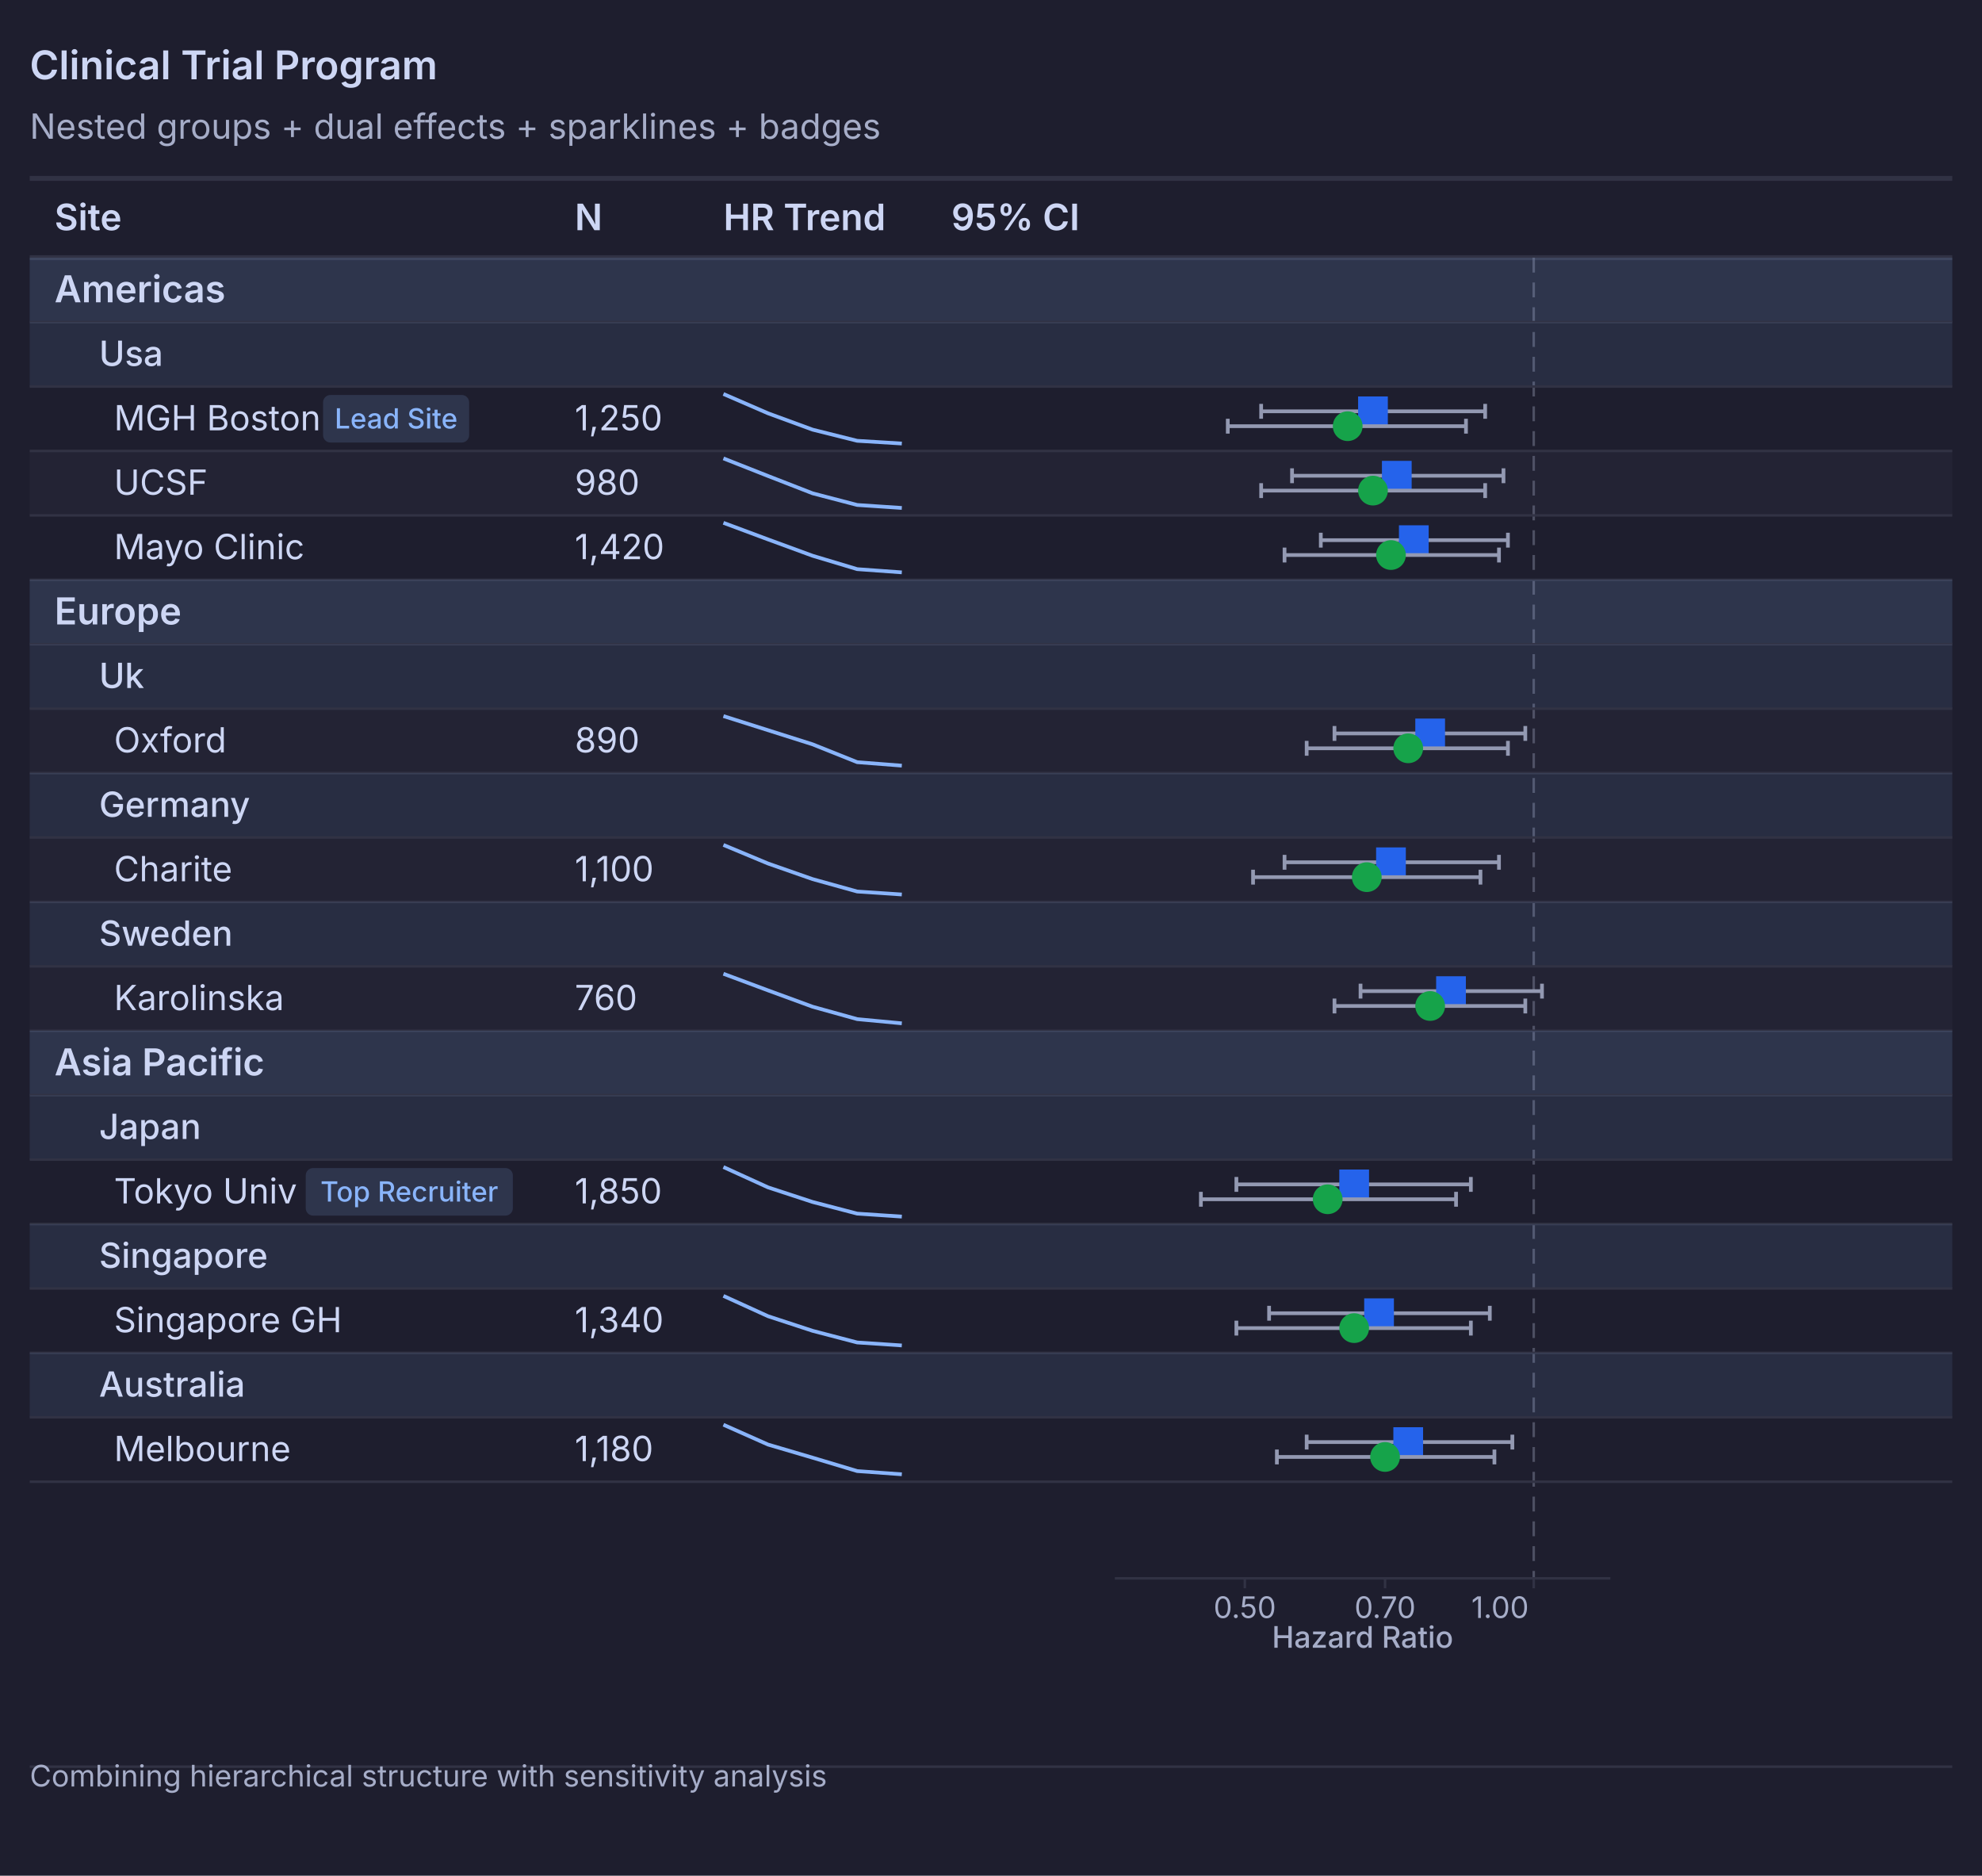
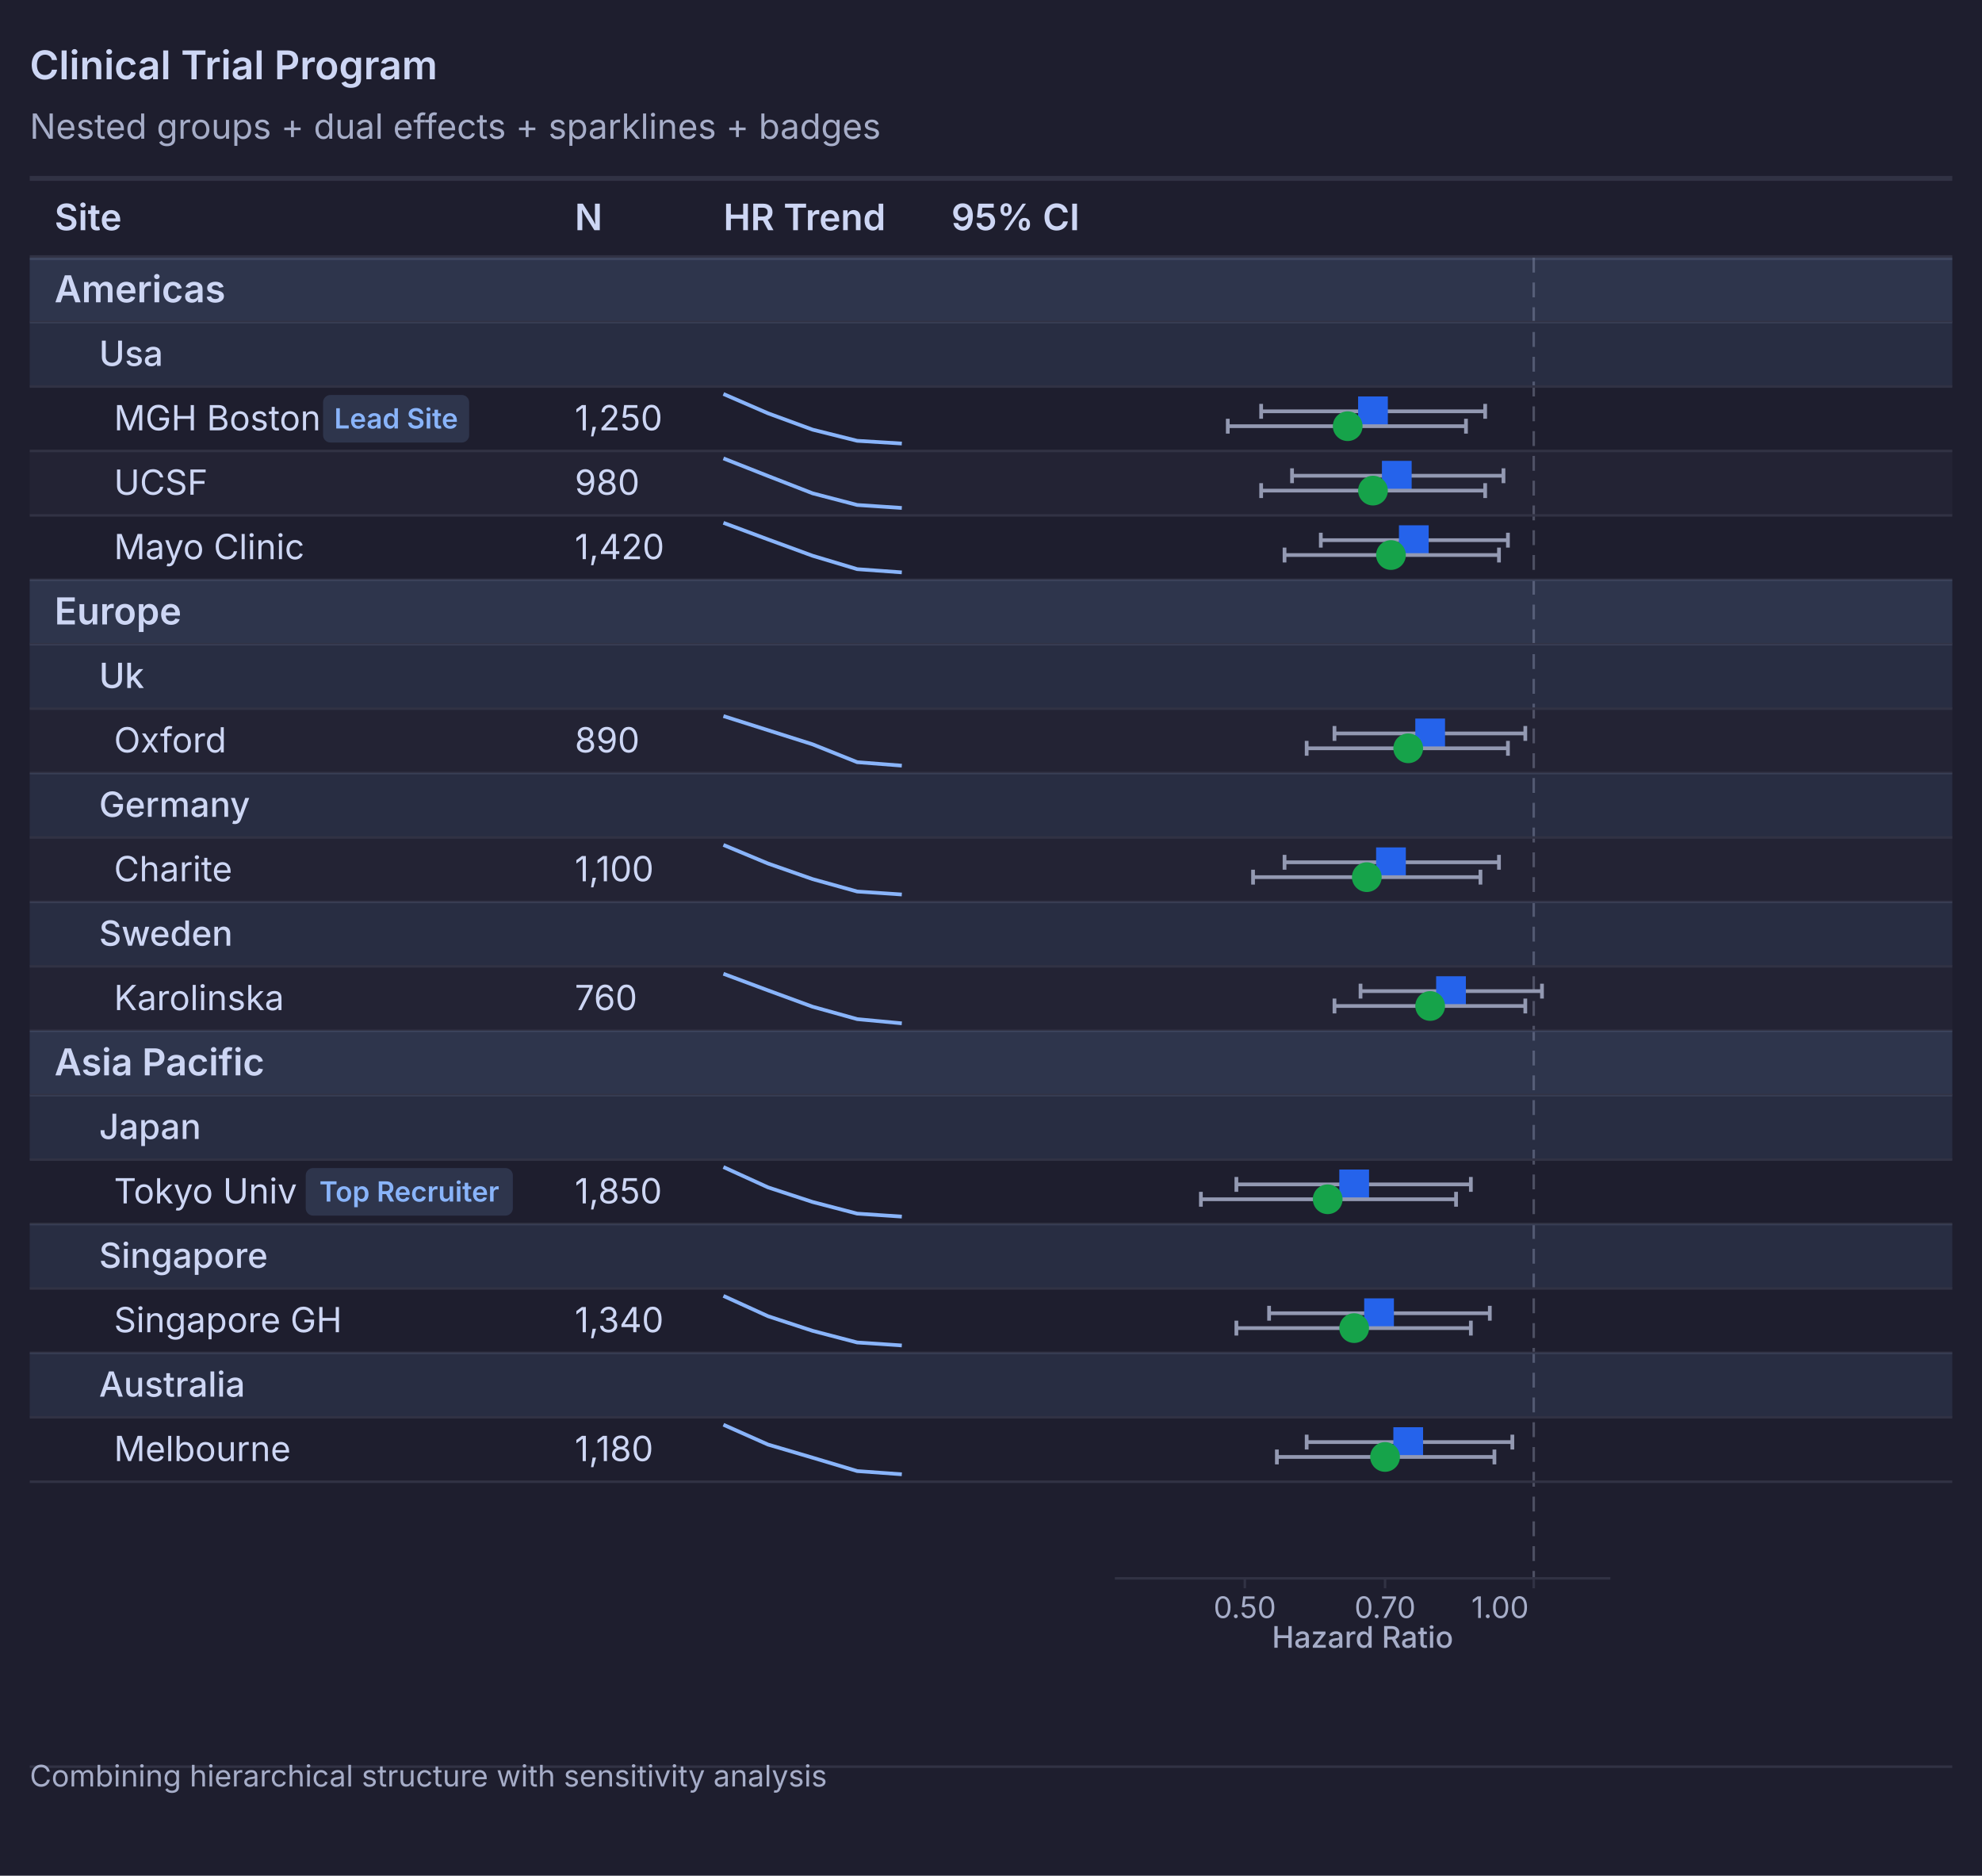
<svg xmlns="http://www.w3.org/2000/svg" width="800" height="757" viewBox="0 0 800 757">
  <style>
  text { font-variant-numeric: tabular-nums; }
</style>
  <rect width="100%" height="100%" fill="#1e1e2e" />
  <text x="12" y="32" font-family="system-ui, -apple-system, sans-serif" font-size="16px" font-weight="600" fill="#cdd6f4">Clinical Trial Program</text>
-   <text x="12" y="56" font-family="system-ui, -apple-system, sans-serif" font-size="14px" fill="#a6adc8">Nested groups + dual effects + sparklines + badges</text>
+   <text x="12" y="56" font-family="system-ui, -apple-system, sans-serif" font-size="14px" font-weight="400" fill="#a6adc8">Nested groups + dual effects + sparklines + badges</text>
  <line x1="12" x2="788" y1="72" y2="72" stroke="#313244" stroke-width="2" />
  <text x="22" y="92.9" font-family="system-ui, -apple-system, sans-serif" font-size="14.7px" font-weight="600" fill="#cdd6f4">Site</text>
  <text x="232" y="92.9" font-family="system-ui, -apple-system, sans-serif" font-size="14.7px" font-weight="600" text-anchor="start" fill="#cdd6f4">N</text>
  <text x="292" y="92.9" font-family="system-ui, -apple-system, sans-serif" font-size="14.7px" font-weight="600" text-anchor="start" fill="#cdd6f4">HR Trend</text>
  <text x="384" y="92.9" font-family="system-ui, -apple-system, sans-serif" font-size="14.7px" font-weight="600" text-anchor="start" fill="#cdd6f4">95% CI</text>
  <text x="460" y="92.9" font-family="system-ui, -apple-system, sans-serif" font-size="14.7px" font-weight="600" text-anchor="start" fill="#cdd6f4" />
  <line x1="12" x2="788" y1="104" y2="104" stroke="#313244" stroke-width="2" />
  <rect x="12" y="182" width="776" height="26" fill="#232334" />
  <rect x="12" y="286" width="776" height="26" fill="#232334" />
  <rect x="12" y="338" width="776" height="26" fill="#232334" />
  <rect x="12" y="390" width="776" height="26" fill="#232334" />
  <line x1="619.063" x2="619.063" y1="104" y2="637" stroke="#6c7086" stroke-width="1" stroke-opacity="0.6" stroke-dasharray="6,4" />
  <g class="interval effect-0">
    <line x1="509.043" x2="599.457" y1="166" y2="166" stroke="#9399b2" stroke-width="1.5" />
    <line x1="509.043" x2="509.043" y1="163" y2="169" stroke="#9399b2" stroke-width="1.5" />
    <line x1="599.457" x2="599.457" y1="163" y2="169" stroke="#9399b2" stroke-width="1.5" />
    <rect x="548.177" y="160" width="12" height="12" fill="#2563eb" />
  </g>
  <g class="interval effect-1">
    <line x1="495.576" x2="591.72" y1="172" y2="172" stroke="#9399b2" stroke-width="1.5" />
    <line x1="495.576" x2="495.576" y1="169" y2="175" stroke="#9399b2" stroke-width="1.5" />
    <line x1="591.72" x2="591.72" y1="169" y2="175" stroke="#9399b2" stroke-width="1.5" />
    <circle cx="543.977" cy="172" r="6" fill="#16a34a" />
  </g>
  <g class="interval effect-0">
    <line x1="521.511" x2="606.854" y1="192" y2="192" stroke="#9399b2" stroke-width="1.5" />
    <line x1="521.511" x2="521.511" y1="189" y2="195" stroke="#9399b2" stroke-width="1.5" />
    <line x1="606.854" x2="606.854" y1="189" y2="195" stroke="#9399b2" stroke-width="1.5" />
    <rect x="557.794" y="186" width="12" height="12" fill="#2563eb" />
  </g>
  <g class="interval effect-1">
    <line x1="509.043" x2="599.457" y1="198" y2="198" stroke="#9399b2" stroke-width="1.5" />
    <line x1="509.043" x2="509.043" y1="195" y2="201" stroke="#9399b2" stroke-width="1.5" />
    <line x1="599.457" x2="599.457" y1="195" y2="201" stroke="#9399b2" stroke-width="1.5" />
    <circle cx="554.177" cy="198" r="6" fill="#16a34a" />
  </g>
  <g class="interval effect-0">
    <line x1="533.119" x2="608.653" y1="218" y2="218" stroke="#9399b2" stroke-width="1.5" />
    <line x1="533.119" x2="533.119" y1="215" y2="221" stroke="#9399b2" stroke-width="1.5" />
    <line x1="608.653" x2="608.653" y1="215" y2="221" stroke="#9399b2" stroke-width="1.5" />
    <rect x="564.662" y="212" width="12" height="12" fill="#2563eb" />
  </g>
  <g class="interval effect-1">
    <line x1="518.48" x2="605.035" y1="224" y2="224" stroke="#9399b2" stroke-width="1.5" />
    <line x1="518.48" x2="518.48" y1="221" y2="227" stroke="#9399b2" stroke-width="1.5" />
    <line x1="605.035" x2="605.035" y1="221" y2="227" stroke="#9399b2" stroke-width="1.5" />
    <circle cx="561.441" cy="224" r="6" fill="#16a34a" />
  </g>
  <g class="interval effect-0">
    <line x1="538.636" x2="615.664" y1="296" y2="296" stroke="#9399b2" stroke-width="1.5" />
    <line x1="538.636" x2="538.636" y1="293" y2="299" stroke="#9399b2" stroke-width="1.5" />
    <line x1="615.664" x2="615.664" y1="293" y2="299" stroke="#9399b2" stroke-width="1.5" />
    <rect x="571.261" y="290" width="12" height="12" fill="#2563eb" />
  </g>
  <g class="interval effect-1">
    <line x1="527.415" x2="608.653" y1="302" y2="302" stroke="#9399b2" stroke-width="1.5" />
    <line x1="527.415" x2="527.415" y1="299" y2="305" stroke="#9399b2" stroke-width="1.5" />
    <line x1="608.653" x2="608.653" y1="299" y2="305" stroke="#9399b2" stroke-width="1.5" />
    <circle cx="568.404" cy="302" r="6" fill="#16a34a" />
  </g>
  <g class="interval effect-0">
    <line x1="518.48" x2="605.035" y1="348" y2="348" stroke="#9399b2" stroke-width="1.5" />
    <line x1="518.48" x2="518.48" y1="345" y2="351" stroke="#9399b2" stroke-width="1.5" />
    <line x1="605.035" x2="605.035" y1="345" y2="351" stroke="#9399b2" stroke-width="1.5" />
    <rect x="555.441" y="342" width="12" height="12" fill="#2563eb" />
  </g>
  <g class="interval effect-1">
    <line x1="505.776" x2="597.556" y1="354" y2="354" stroke="#9399b2" stroke-width="1.5" />
    <line x1="505.776" x2="505.776" y1="351" y2="357" stroke="#9399b2" stroke-width="1.5" />
    <line x1="597.556" x2="597.556" y1="351" y2="357" stroke="#9399b2" stroke-width="1.5" />
    <circle cx="551.685" cy="354" r="6" fill="#16a34a" />
  </g>
  <g class="interval effect-0">
    <line x1="549.155" x2="622.395" y1="400" y2="400" stroke="#9399b2" stroke-width="1.5" />
    <line x1="549.155" x2="549.155" y1="397" y2="403" stroke="#9399b2" stroke-width="1.5" />
    <line x1="622.395" x2="622.395" y1="397" y2="403" stroke="#9399b2" stroke-width="1.5" />
    <rect x="579.675" y="394" width="12" height="12" fill="#2563eb" />
  </g>
  <g class="interval effect-1">
    <line x1="538.636" x2="615.664" y1="406" y2="406" stroke="#9399b2" stroke-width="1.5" />
    <line x1="538.636" x2="538.636" y1="403" y2="409" stroke="#9399b2" stroke-width="1.5" />
    <line x1="615.664" x2="615.664" y1="403" y2="409" stroke="#9399b2" stroke-width="1.5" />
    <circle cx="577.261" cy="406" r="6" fill="#16a34a" />
  </g>
  <g class="interval effect-0">
    <line x1="499.045" x2="593.688" y1="478" y2="478" stroke="#9399b2" stroke-width="1.5" />
    <line x1="499.045" x2="499.045" y1="475" y2="481" stroke="#9399b2" stroke-width="1.5" />
    <line x1="593.688" x2="593.688" y1="475" y2="481" stroke="#9399b2" stroke-width="1.5" />
    <rect x="540.586" y="472" width="12" height="12" fill="#2563eb" />
  </g>
  <g class="interval effect-1">
    <line x1="484.718" x2="587.714" y1="484" y2="484" stroke="#9399b2" stroke-width="1.5" />
    <line x1="484.718" x2="484.718" y1="481" y2="487" stroke="#9399b2" stroke-width="1.5" />
    <line x1="587.714" x2="587.714" y1="481" y2="487" stroke="#9399b2" stroke-width="1.5" />
    <circle cx="535.9" cy="484" r="6" fill="#16a34a" />
  </g>
  <g class="interval effect-0">
    <line x1="512.248" x2="601.337" y1="530" y2="530" stroke="#9399b2" stroke-width="1.5" />
    <line x1="512.248" x2="512.248" y1="527" y2="533" stroke="#9399b2" stroke-width="1.5" />
    <line x1="601.337" x2="601.337" y1="527" y2="533" stroke="#9399b2" stroke-width="1.5" />
    <rect x="550.633" y="524" width="12" height="12" fill="#2563eb" />
  </g>
  <g class="interval effect-1">
    <line x1="499.045" x2="593.688" y1="536" y2="536" stroke="#9399b2" stroke-width="1.5" />
    <line x1="499.045" x2="499.045" y1="533" y2="539" stroke="#9399b2" stroke-width="1.5" />
    <line x1="593.688" x2="593.688" y1="533" y2="539" stroke="#9399b2" stroke-width="1.5" />
    <circle cx="546.586" cy="536" r="6" fill="#16a34a" />
  </g>
  <g class="interval effect-0">
    <line x1="527.415" x2="610.433" y1="582" y2="582" stroke="#9399b2" stroke-width="1.5" />
    <line x1="527.415" x2="527.415" y1="579" y2="585" stroke="#9399b2" stroke-width="1.5" />
    <line x1="610.433" x2="610.433" y1="579" y2="585" stroke="#9399b2" stroke-width="1.5" />
    <rect x="562.404" y="576" width="12" height="12" fill="#2563eb" />
  </g>
  <g class="interval effect-1">
    <line x1="515.392" x2="603.196" y1="588" y2="588" stroke="#9399b2" stroke-width="1.5" />
    <line x1="515.392" x2="515.392" y1="585" y2="591" stroke="#9399b2" stroke-width="1.5" />
    <line x1="603.196" x2="603.196" y1="585" y2="591" stroke="#9399b2" stroke-width="1.5" />
    <circle cx="559.054" cy="588" r="6" fill="#16a34a" />
  </g>
  <g transform="translate(0, 637)">
    <line x1="450" x2="650" y1="0" y2="0" stroke="#313244" stroke-width="1" />
    <line x1="502.444" x2="502.444" y1="0" y2="4" stroke="#313244" stroke-width="1" />
-     <text x="502.444" y="16" text-anchor="middle" font-family="system-ui, -apple-system, sans-serif" font-size="12px" fill="#a6adc8">0.50</text>
+     <text x="502.444" y="16" text-anchor="middle" font-family="system-ui, -apple-system, sans-serif" font-size="12px" font-weight="400" fill="#a6adc8">0.50</text>
    <line x1="559.054" x2="559.054" y1="0" y2="4" stroke="#313244" stroke-width="1" />
-     <text x="559.054" y="16" text-anchor="middle" font-family="system-ui, -apple-system, sans-serif" font-size="12px" fill="#a6adc8">0.70</text>
+     <text x="559.054" y="16" text-anchor="middle" font-family="system-ui, -apple-system, sans-serif" font-size="12px" font-weight="400" fill="#a6adc8">0.70</text>
    <line x1="619.063" x2="619.063" y1="0" y2="4" stroke="#313244" stroke-width="1" />
-     <text x="617.063" y="16" text-anchor="end" font-family="system-ui, -apple-system, sans-serif" font-size="12px" fill="#a6adc8">1.00</text>
+     <text x="617.063" y="16" text-anchor="end" font-family="system-ui, -apple-system, sans-serif" font-size="12px" font-weight="400" fill="#a6adc8">1.00</text>
    <text x="550" y="28" text-anchor="middle" font-family="system-ui, -apple-system, sans-serif" font-size="12px" font-weight="500" fill="#a6adc8">Hazard Ratio</text>
  </g>
  <rect x="12" y="104" width="776" height="26" fill="rgba(137, 180, 250, 0.15)" />
  <text x="22" y="122" font-family="system-ui, -apple-system, sans-serif" font-size="15px" font-weight="600" fill="#cdd6f4">Americas</text>
  <line x1="12" x2="788" y1="130" y2="130" stroke="#313244" stroke-width="1" />
  <rect x="12" y="130" width="776" height="26" fill="rgba(137, 180, 250, 0.1)" />
  <text x="40" y="147.667" font-family="system-ui, -apple-system, sans-serif" font-size="14px" font-weight="500" fill="#cdd6f4">Usa</text>
  <line x1="12" x2="788" y1="156" y2="156" stroke="#313244" stroke-width="1" />
  <text x="46" y="173.667" font-family="system-ui, -apple-system, sans-serif" font-size="14px" font-weight="400" font-style="normal" fill="#cdd6f4">MGH Boston</text>
  <rect x="130.4" y="159.4" width="58.96" height="19.2" rx="3" fill="#89b4fa" opacity="0.15" />
-   <text x="159.88" y="172.92" text-anchor="middle" font-family="system-ui, -apple-system, sans-serif" font-size="11.2px" font-weight="500" fill="#89b4fa">Lead Site</text>
+   <text x="159.88" y="172.92" text-anchor="middle" font-family="system-ui, -apple-system, sans-serif" font-size="11.2px" font-weight="600" fill="#89b4fa">Lead Site</text>
  <text x="232" y="173.667" font-family="system-ui, -apple-system, sans-serif" font-size="14px" font-weight="400" font-style="normal" text-anchor="start" fill="#cdd6f4">1,250</text>
  <path d="M292.0,159.0L310.0,166.8L328.0,173.4L346.0,177.9L364.0,179.0" fill="none" stroke="#89b4fa" stroke-width="1.5" />
  <text x="384" y="173.667" font-family="system-ui, -apple-system, sans-serif" font-size="14px" font-weight="400" font-style="normal" text-anchor="start" fill="#cdd6f4" />
  <line x1="12" x2="788" y1="182" y2="182" stroke="#313244" stroke-width="1" />
  <text x="46" y="199.667" font-family="system-ui, -apple-system, sans-serif" font-size="14px" font-weight="400" font-style="normal" fill="#cdd6f4">UCSF</text>
  <text x="232" y="199.667" font-family="system-ui, -apple-system, sans-serif" font-size="14px" font-weight="400" font-style="normal" text-anchor="start" fill="#cdd6f4">980</text>
  <path d="M292.0,185.0L310.0,192.1L328.0,199.1L346.0,203.8L364.0,205.0" fill="none" stroke="#89b4fa" stroke-width="1.5" />
  <text x="384" y="199.667" font-family="system-ui, -apple-system, sans-serif" font-size="14px" font-weight="400" font-style="normal" text-anchor="start" fill="#cdd6f4" />
  <line x1="12" x2="788" y1="208" y2="208" stroke="#313244" stroke-width="1" />
  <text x="46" y="225.667" font-family="system-ui, -apple-system, sans-serif" font-size="14px" font-weight="400" font-style="normal" fill="#cdd6f4">Mayo Clinic</text>
  <text x="232" y="225.667" font-family="system-ui, -apple-system, sans-serif" font-size="14px" font-weight="400" font-style="normal" text-anchor="start" fill="#cdd6f4">1,420</text>
  <path d="M292.0,211.0L310.0,217.7L328.0,224.3L346.0,229.7L364.0,231.0" fill="none" stroke="#89b4fa" stroke-width="1.5" />
  <text x="384" y="225.667" font-family="system-ui, -apple-system, sans-serif" font-size="14px" font-weight="400" font-style="normal" text-anchor="start" fill="#cdd6f4" />
  <line x1="12" x2="788" y1="234" y2="234" stroke="#313244" stroke-width="1" />
  <rect x="12" y="234" width="776" height="26" fill="rgba(137, 180, 250, 0.15)" />
  <text x="22" y="252" font-family="system-ui, -apple-system, sans-serif" font-size="15px" font-weight="600" fill="#cdd6f4">Europe</text>
  <line x1="12" x2="788" y1="260" y2="260" stroke="#313244" stroke-width="1" />
  <rect x="12" y="260" width="776" height="26" fill="rgba(137, 180, 250, 0.1)" />
  <text x="40" y="277.667" font-family="system-ui, -apple-system, sans-serif" font-size="14px" font-weight="500" fill="#cdd6f4">Uk</text>
  <line x1="12" x2="788" y1="286" y2="286" stroke="#313244" stroke-width="1" />
  <text x="46" y="303.667" font-family="system-ui, -apple-system, sans-serif" font-size="14px" font-weight="400" font-style="normal" fill="#cdd6f4">Oxford</text>
  <text x="232" y="303.667" font-family="system-ui, -apple-system, sans-serif" font-size="14px" font-weight="400" font-style="normal" text-anchor="start" fill="#cdd6f4">890</text>
  <path d="M292.0,289.0L310.0,294.7L328.0,300.4L346.0,307.6L364.0,309.0" fill="none" stroke="#89b4fa" stroke-width="1.5" />
  <text x="384" y="303.667" font-family="system-ui, -apple-system, sans-serif" font-size="14px" font-weight="400" font-style="normal" text-anchor="start" fill="#cdd6f4" />
  <line x1="12" x2="788" y1="312" y2="312" stroke="#313244" stroke-width="1" />
  <rect x="12" y="312" width="776" height="26" fill="rgba(137, 180, 250, 0.1)" />
  <text x="40" y="329.667" font-family="system-ui, -apple-system, sans-serif" font-size="14px" font-weight="500" fill="#cdd6f4">Germany</text>
  <line x1="12" x2="788" y1="338" y2="338" stroke="#313244" stroke-width="1" />
  <text x="46" y="355.667" font-family="system-ui, -apple-system, sans-serif" font-size="14px" font-weight="400" font-style="normal" fill="#cdd6f4">Charite</text>
  <text x="232" y="355.667" font-family="system-ui, -apple-system, sans-serif" font-size="14px" font-weight="400" font-style="normal" text-anchor="start" fill="#cdd6f4">1,100</text>
  <path d="M292.0,341.0L310.0,348.5L328.0,354.8L346.0,359.8L364.0,361.0" fill="none" stroke="#89b4fa" stroke-width="1.5" />
  <text x="384" y="355.667" font-family="system-ui, -apple-system, sans-serif" font-size="14px" font-weight="400" font-style="normal" text-anchor="start" fill="#cdd6f4" />
  <line x1="12" x2="788" y1="364" y2="364" stroke="#313244" stroke-width="1" />
  <rect x="12" y="364" width="776" height="26" fill="rgba(137, 180, 250, 0.1)" />
  <text x="40" y="381.667" font-family="system-ui, -apple-system, sans-serif" font-size="14px" font-weight="500" fill="#cdd6f4">Sweden</text>
  <line x1="12" x2="788" y1="390" y2="390" stroke="#313244" stroke-width="1" />
  <text x="46" y="407.667" font-family="system-ui, -apple-system, sans-serif" font-size="14px" font-weight="400" font-style="normal" fill="#cdd6f4">Karolinska</text>
  <text x="232" y="407.667" font-family="system-ui, -apple-system, sans-serif" font-size="14px" font-weight="400" font-style="normal" text-anchor="start" fill="#cdd6f4">760</text>
  <path d="M292.0,393.0L310.0,399.7L328.0,406.3L346.0,411.3L364.0,413.0" fill="none" stroke="#89b4fa" stroke-width="1.5" />
  <text x="384" y="407.667" font-family="system-ui, -apple-system, sans-serif" font-size="14px" font-weight="400" font-style="normal" text-anchor="start" fill="#cdd6f4" />
  <line x1="12" x2="788" y1="416" y2="416" stroke="#313244" stroke-width="1" />
  <rect x="12" y="416" width="776" height="26" fill="rgba(137, 180, 250, 0.15)" />
  <text x="22" y="434" font-family="system-ui, -apple-system, sans-serif" font-size="15px" font-weight="600" fill="#cdd6f4">Asia Pacific</text>
  <line x1="12" x2="788" y1="442" y2="442" stroke="#313244" stroke-width="1" />
  <rect x="12" y="442" width="776" height="26" fill="rgba(137, 180, 250, 0.1)" />
  <text x="40" y="459.667" font-family="system-ui, -apple-system, sans-serif" font-size="14px" font-weight="500" fill="#cdd6f4">Japan</text>
  <line x1="12" x2="788" y1="468" y2="468" stroke="#313244" stroke-width="1" />
  <text x="46" y="485.667" font-family="system-ui, -apple-system, sans-serif" font-size="14px" font-weight="400" font-style="normal" fill="#cdd6f4">Tokyo Univ</text>
  <rect x="123.4" y="471.4" width="83.6" height="19.2" rx="3" fill="#89b4fa" opacity="0.15" />
-   <text x="165.2" y="484.92" text-anchor="middle" font-family="system-ui, -apple-system, sans-serif" font-size="11.2px" font-weight="500" fill="#89b4fa">Top Recruiter</text>
+   <text x="165.2" y="484.92" text-anchor="middle" font-family="system-ui, -apple-system, sans-serif" font-size="11.2px" font-weight="600" fill="#89b4fa">Top Recruiter</text>
  <text x="232" y="485.667" font-family="system-ui, -apple-system, sans-serif" font-size="14px" font-weight="400" font-style="normal" text-anchor="start" fill="#cdd6f4">1,850</text>
  <path d="M292.0,471.0L310.0,479.2L328.0,485.1L346.0,489.8L364.0,491.0" fill="none" stroke="#89b4fa" stroke-width="1.5" />
  <text x="384" y="485.667" font-family="system-ui, -apple-system, sans-serif" font-size="14px" font-weight="400" font-style="normal" text-anchor="start" fill="#cdd6f4" />
  <line x1="12" x2="788" y1="494" y2="494" stroke="#313244" stroke-width="1" />
  <rect x="12" y="494" width="776" height="26" fill="rgba(137, 180, 250, 0.1)" />
  <text x="40" y="511.667" font-family="system-ui, -apple-system, sans-serif" font-size="14px" font-weight="500" fill="#cdd6f4">Singapore</text>
  <line x1="12" x2="788" y1="520" y2="520" stroke="#313244" stroke-width="1" />
  <text x="46" y="537.667" font-family="system-ui, -apple-system, sans-serif" font-size="14px" font-weight="400" font-style="normal" fill="#cdd6f4">Singapore GH</text>
  <text x="232" y="537.667" font-family="system-ui, -apple-system, sans-serif" font-size="14px" font-weight="400" font-style="normal" text-anchor="start" fill="#cdd6f4">1,340</text>
  <path d="M292.0,523.0L310.0,531.2L328.0,537.1L346.0,541.8L364.0,543.0" fill="none" stroke="#89b4fa" stroke-width="1.5" />
  <text x="384" y="537.667" font-family="system-ui, -apple-system, sans-serif" font-size="14px" font-weight="400" font-style="normal" text-anchor="start" fill="#cdd6f4" />
  <line x1="12" x2="788" y1="546" y2="546" stroke="#313244" stroke-width="1" />
  <rect x="12" y="546" width="776" height="26" fill="rgba(137, 180, 250, 0.1)" />
  <text x="40" y="563.667" font-family="system-ui, -apple-system, sans-serif" font-size="14px" font-weight="500" fill="#cdd6f4">Australia</text>
  <line x1="12" x2="788" y1="572" y2="572" stroke="#313244" stroke-width="1" />
  <text x="46" y="589.667" font-family="system-ui, -apple-system, sans-serif" font-size="14px" font-weight="400" font-style="normal" fill="#cdd6f4">Melbourne</text>
  <text x="232" y="589.667" font-family="system-ui, -apple-system, sans-serif" font-size="14px" font-weight="400" font-style="normal" text-anchor="start" fill="#cdd6f4">1,180</text>
  <path d="M292.0,575.0L310.0,583.0L328.0,588.3L346.0,593.7L364.0,595.0" fill="none" stroke="#89b4fa" stroke-width="1.5" />
  <text x="384" y="589.667" font-family="system-ui, -apple-system, sans-serif" font-size="14px" font-weight="400" font-style="normal" text-anchor="start" fill="#cdd6f4" />
  <line x1="12" x2="788" y1="598" y2="598" stroke="#313244" stroke-width="1" />
  <line x1="12" x2="788" y1="713" y2="713" stroke="#313244" stroke-width="1" />
-   <text x="12" y="721" font-family="system-ui, -apple-system, sans-serif" font-size="12px" fill="#a6adc8">Combining hierarchical structure with sensitivity analysis</text>
+   <text x="12" y="721" font-family="system-ui, -apple-system, sans-serif" font-size="12px" font-weight="400" fill="#a6adc8">Combining hierarchical structure with sensitivity analysis</text>
</svg>
